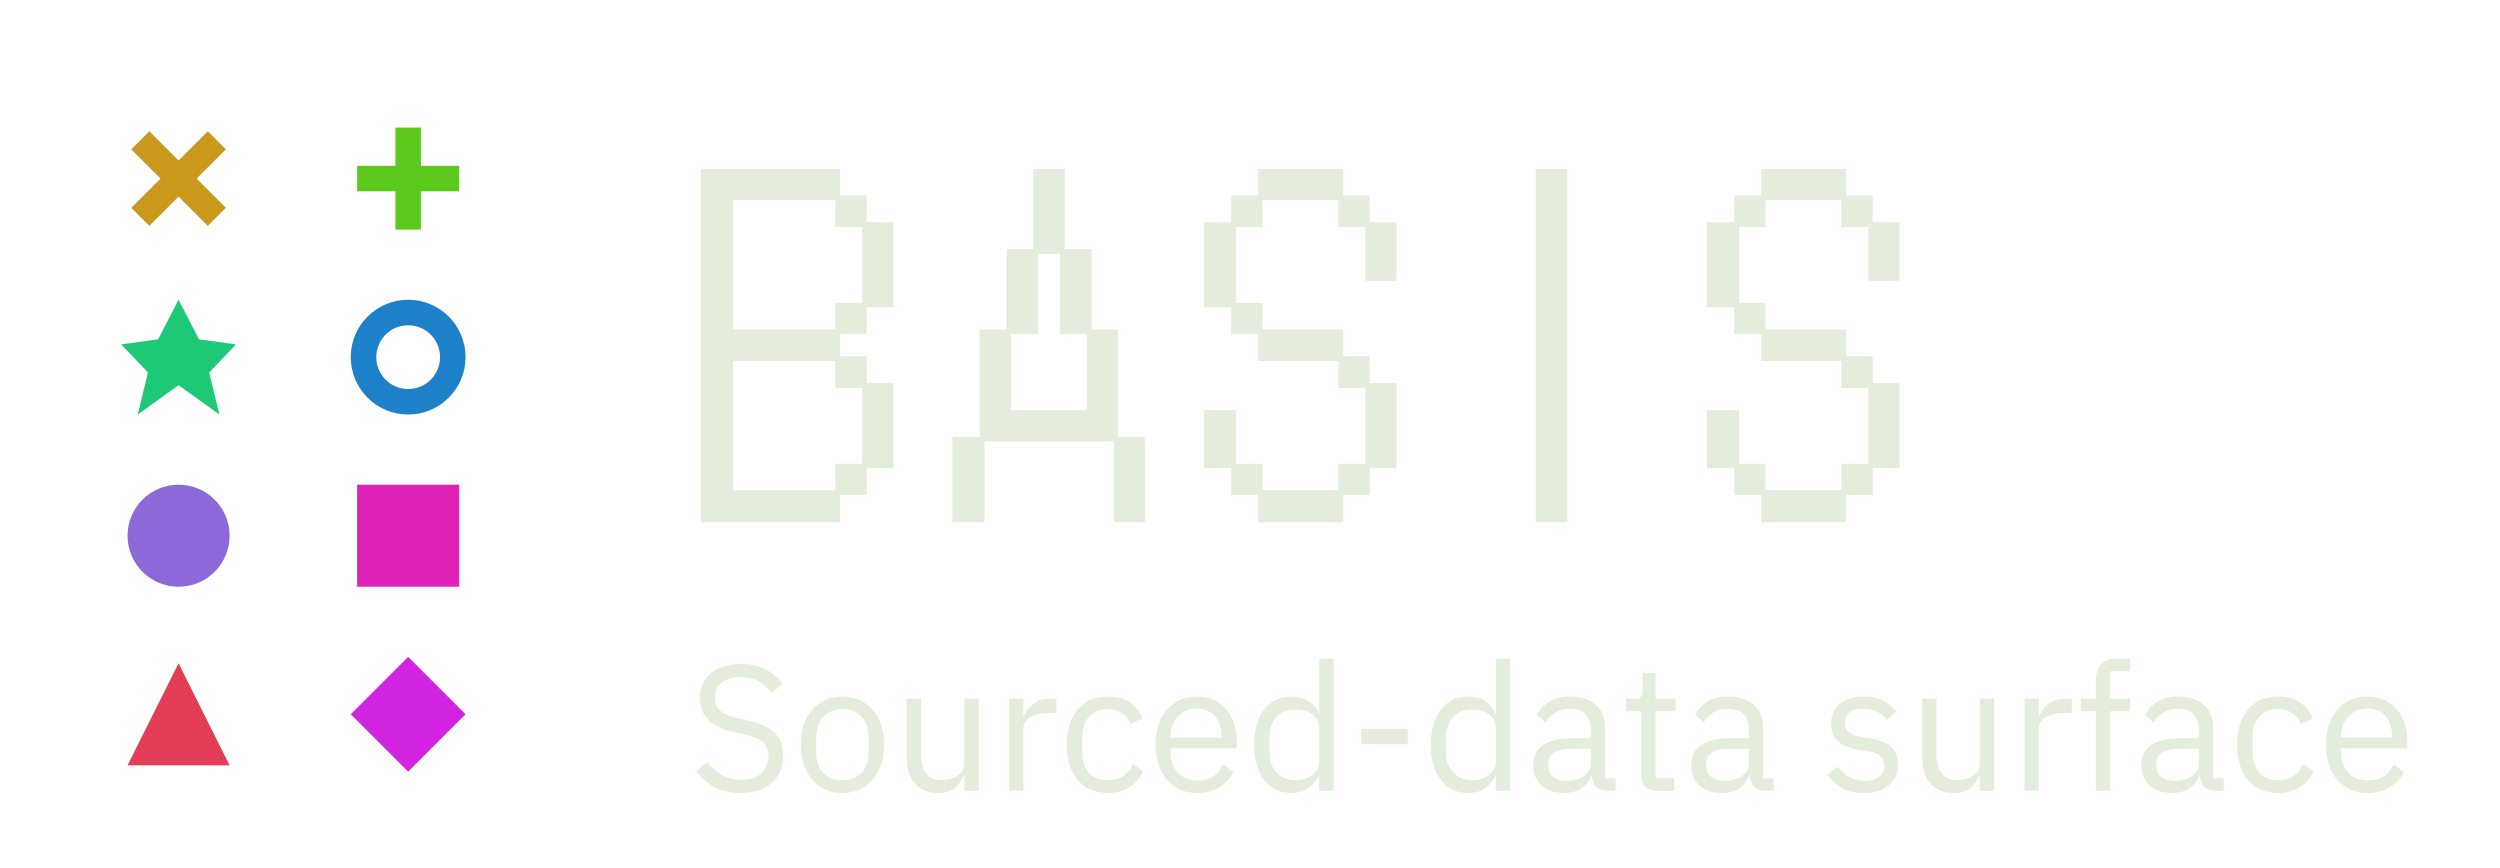
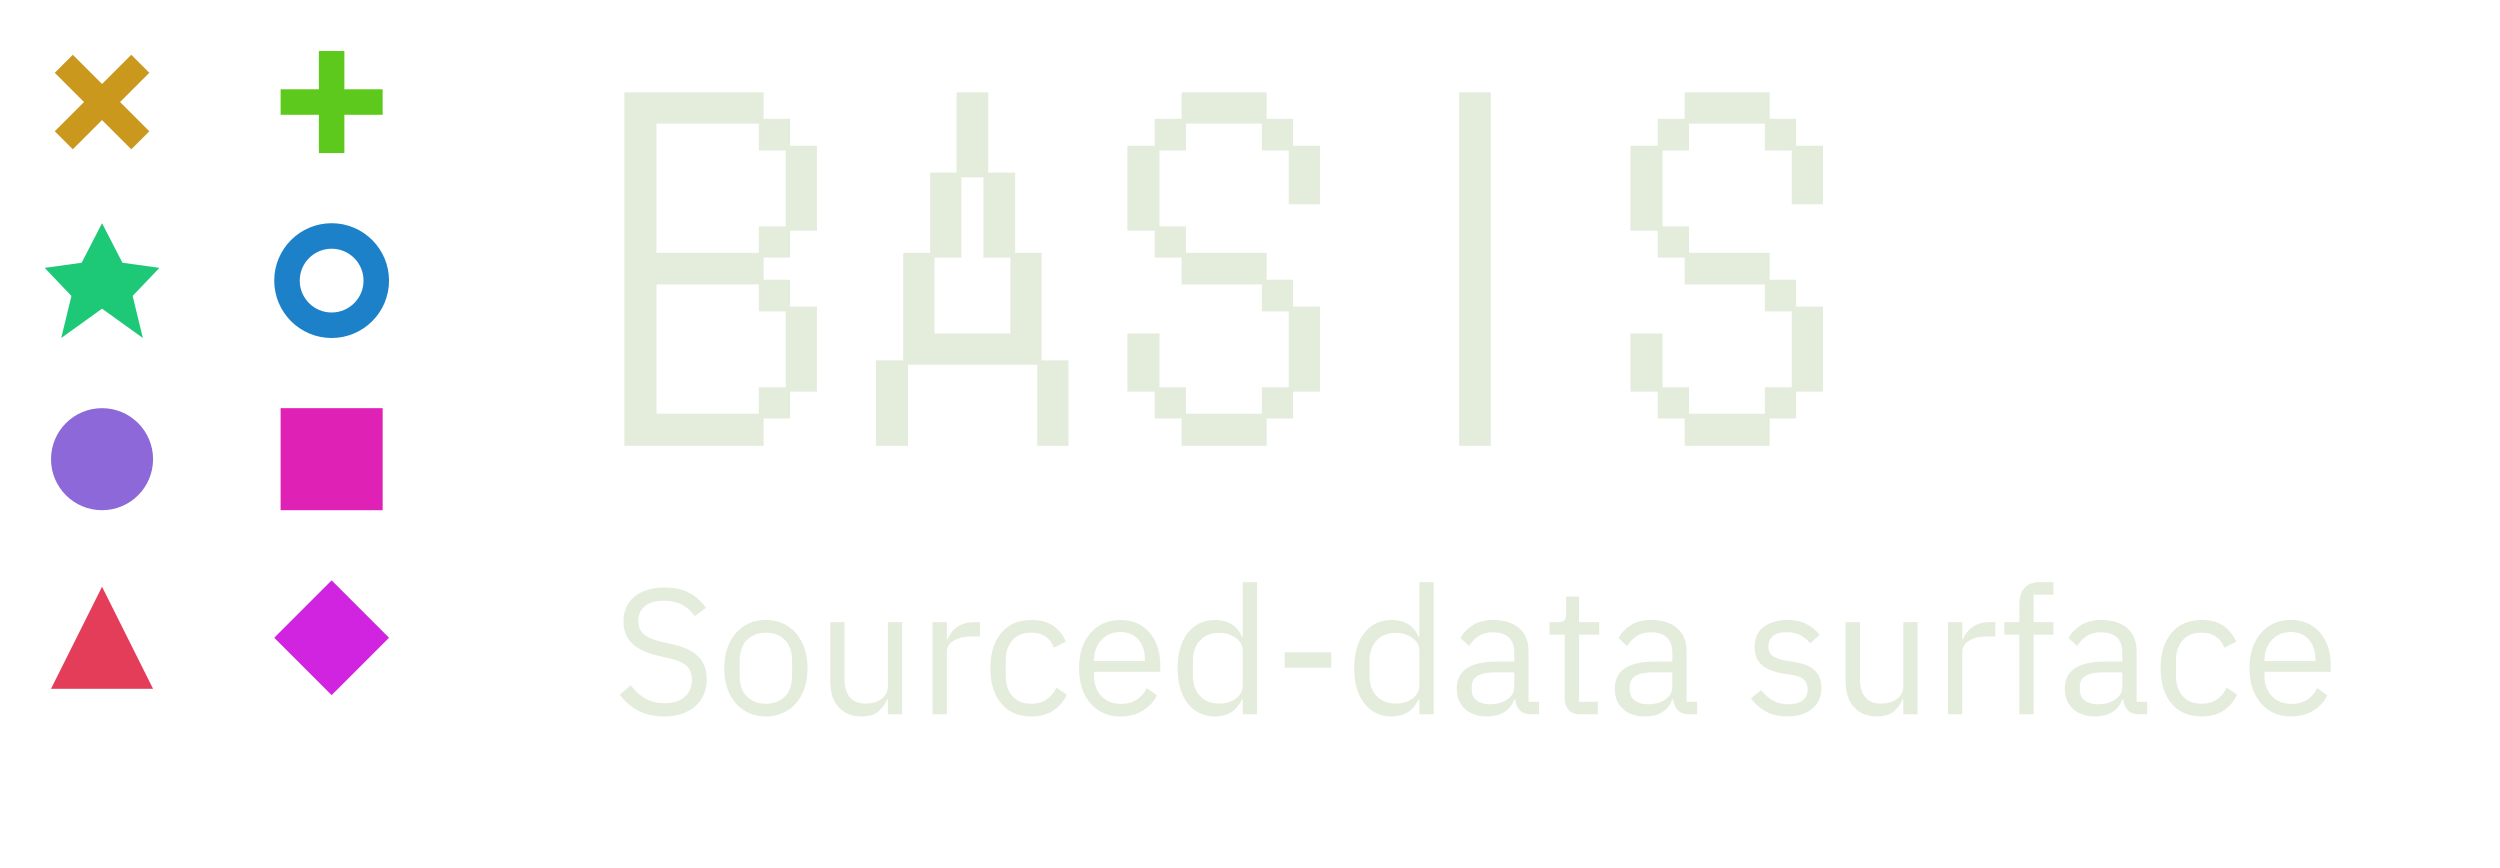
<svg xmlns="http://www.w3.org/2000/svg" width="588" height="204" viewBox="0 0 588 204">
-   <path id="title" fill="#e4ecdc" fill-rule="nonzero" d="M164.856 39.726 L197.598 39.726 L197.598 45.948 L203.820 45.948 L203.820 52.272 L210.144 52.272 L210.144 72.264 L203.820 72.264 L203.820 78.588 L197.598 78.588 L197.598 83.790 L203.820 83.790 L203.820 90.114 L210.144 90.114 L210.144 110.106 L203.820 110.106 L203.820 116.430 L197.598 116.430 L197.598 122.856 L164.856 122.856 Z M196.476 77.466 L196.476 71.244 L202.800 71.244 L202.800 53.394 L196.476 53.394 L196.476 47.070 L172.404 47.070 L172.404 77.466 Z M196.476 115.308 L196.476 109.086 L202.800 109.086 L202.800 91.236 L196.476 91.236 L196.476 84.912 L172.404 84.912 L172.404 115.308 Z M224.013 102.762 L230.439 102.762 L230.439 77.466 L236.763 77.466 L236.763 58.596 L242.985 58.596 L242.985 39.726 L250.431 39.726 L250.431 58.596 L256.755 58.596 L256.755 77.466 L262.977 77.466 L262.977 102.762 L269.301 102.762 L269.301 122.856 L261.957 122.856 L261.957 103.782 L231.561 103.782 L231.561 122.856 L224.013 122.856 Z M255.633 96.438 L255.633 78.588 L249.309 78.588 L249.309 59.718 L244.107 59.718 L244.107 78.588 L237.783 78.588 L237.783 96.438 Z M289.593 110.106 L283.167 110.106 L283.167 96.438 L290.718 96.438 L290.718 109.086 L296.940 109.086 L296.940 115.308 L314.790 115.308 L314.790 109.086 L321.111 109.086 L321.111 91.236 L314.790 91.236 L314.790 84.912 L295.917 84.912 L295.917 78.588 L289.593 78.588 L289.593 72.264 L283.167 72.264 L283.167 52.272 L289.593 52.272 L289.593 45.948 L295.917 45.948 L295.917 39.726 L315.909 39.726 L315.909 45.948 L322.131 45.948 L322.131 52.272 L328.458 52.272 L328.458 66.042 L321.111 66.042 L321.111 53.394 L314.790 53.394 L314.790 47.070 L296.940 47.070 L296.940 53.394 L290.718 53.394 L290.718 71.244 L296.940 71.244 L296.940 77.466 L315.909 77.466 L315.909 83.790 L322.131 83.790 L322.131 90.114 L328.458 90.114 L328.458 110.106 L322.131 110.106 L322.131 116.430 L315.909 116.430 L315.909 122.856 L295.917 122.856 L295.917 116.430 L289.593 116.430 Z M361.194 39.726 L368.640 39.726 L368.640 122.856 L361.194 122.856 Z M407.907 110.106 L401.481 110.106 L401.481 96.438 L409.029 96.438 L409.029 109.086 L415.251 109.086 L415.251 115.308 L433.101 115.308 L433.101 109.086 L439.425 109.086 L439.425 91.236 L433.101 91.236 L433.101 84.912 L414.231 84.912 L414.231 78.588 L407.907 78.588 L407.907 72.264 L401.481 72.264 L401.481 52.272 L407.907 52.272 L407.907 45.948 L414.231 45.948 L414.231 39.726 L434.223 39.726 L434.223 45.948 L440.445 45.948 L440.445 52.272 L446.769 52.272 L446.769 66.042 L439.425 66.042 L439.425 53.394 L433.101 53.394 L433.101 47.070 L415.251 47.070 L415.251 53.394 L409.029 53.394 L409.029 71.244 L415.251 71.244 L415.251 77.466 L434.223 77.466 L434.223 83.790 L440.445 83.790 L440.445 90.114 L446.769 90.114 L446.769 110.106 L440.445 110.106 L440.445 116.430 L434.223 116.430 L434.223 122.856 L414.231 122.856 L414.231 116.430 L407.907 116.430 Z" />
-   <path id="subtitle" fill="#e4ecdc" fill-rule="nonzero" d="M174.138 186.504 C171.786 186.504 169.764 186.048 168.069 185.139 C166.374 184.230 164.940 182.976 163.764 181.380 L166.368 179.196 C167.403 180.567 168.552 181.611 169.812 182.325 C171.072 183.039 172.557 183.396 174.264 183.396 C176.364 183.396 177.966 182.892 179.073 181.884 C180.180 180.876 180.732 179.532 180.732 177.852 C180.732 176.928 180.549 176.145 180.186 175.500 C179.823 174.855 179.241 174.318 178.443 173.883 C177.645 173.448 176.601 173.091 175.314 172.812 L172.920 172.266 C171.156 171.846 169.659 171.300 168.426 170.628 C167.193 169.956 166.257 169.089 165.612 168.024 C164.967 166.959 164.646 165.687 164.646 164.202 C164.646 162.465 165.051 161.004 165.864 159.813 C166.677 158.622 167.817 157.719 169.287 157.104 C170.757 156.489 172.443 156.180 174.348 156.180 C176.559 156.180 178.458 156.585 180.039 157.398 C181.620 158.211 182.958 159.399 184.050 160.968 L181.404 162.900 C180.621 161.781 179.646 160.899 178.485 160.254 C177.324 159.609 175.887 159.288 174.180 159.288 C172.305 159.288 170.826 159.693 169.749 160.506 C168.672 161.319 168.132 162.507 168.132 164.076 C168.132 165.000 168.336 165.771 168.741 166.386 C169.146 167.001 169.755 167.514 170.568 167.919 C171.381 168.324 172.401 168.669 173.634 168.948 L176.028 169.494 C177.933 169.914 179.487 170.487 180.690 171.216 C181.893 171.945 182.784 172.839 183.357 173.904 C183.930 174.969 184.218 176.229 184.218 177.684 C184.218 179.475 183.813 181.029 183.000 182.346 C182.187 183.663 181.032 184.683 179.535 185.412 C178.038 186.141 176.238 186.504 174.138 186.504 Z M198.135 186.504 C196.203 186.504 194.502 186.036 193.032 185.097 C191.562 184.158 190.413 182.844 189.588 181.149 C188.763 179.454 188.349 177.459 188.349 175.164 C188.349 172.869 188.763 170.874 189.588 169.179 C190.413 167.484 191.562 166.170 193.032 165.231 C194.502 164.292 196.203 163.824 198.135 163.824 C200.067 163.824 201.768 164.292 203.238 165.231 C204.708 166.170 205.857 167.484 206.682 169.179 C207.507 170.874 207.921 172.869 207.921 175.164 C207.921 177.459 207.507 179.454 206.682 181.149 C205.857 182.844 204.708 184.158 203.238 185.097 C201.768 186.036 200.067 186.504 198.135 186.504 Z M198.135 183.522 C199.956 183.522 201.438 182.961 202.587 181.842 C203.736 180.723 204.309 179.013 204.309 176.718 L204.309 173.610 C204.309 171.315 203.736 169.605 202.587 168.486 C201.438 167.367 199.956 166.806 198.135 166.806 C196.344 166.806 194.865 167.367 193.704 168.486 C192.543 169.605 191.961 171.315 191.961 173.610 L191.961 176.718 C191.961 179.013 192.543 180.723 193.704 181.842 C194.865 182.961 196.344 183.522 198.135 183.522 Z M226.833 186.000 L226.833 182.472 L226.665 182.472 C226.245 183.507 225.579 184.440 224.670 185.265 C223.761 186.090 222.396 186.504 220.575 186.504 C218.364 186.504 216.591 185.784 215.262 184.341 C213.933 182.898 213.267 180.861 213.267 178.230 L213.267 164.328 L216.627 164.328 L216.627 177.642 C216.627 179.574 217.047 181.029 217.887 182.010 C218.727 182.991 219.960 183.480 221.583 183.480 C222.480 183.480 223.326 183.333 224.124 183.039 C224.922 182.745 225.573 182.289 226.077 181.674 C226.581 181.059 226.833 180.273 226.833 179.322 L226.833 164.328 L230.193 164.328 L230.193 186.000 Z M240.696 186.000 L237.336 186.000 L237.336 164.328 L240.696 164.328 L240.696 168.318 L240.906 168.318 C241.158 167.619 241.551 166.968 242.082 166.365 C242.613 165.762 243.300 165.273 244.140 164.895 C244.980 164.517 245.988 164.328 247.164 164.328 L248.466 164.328 L248.466 167.688 L246.492 167.688 C245.289 167.688 244.251 167.850 243.384 168.171 C242.517 168.492 241.851 168.921 241.389 169.452 C240.927 169.983 240.696 170.601 240.696 171.300 Z M260.586 186.504 C257.535 186.504 255.162 185.481 253.467 183.438 C251.772 181.395 250.926 178.635 250.926 175.164 C250.926 171.693 251.772 168.933 253.467 166.890 C255.162 164.847 257.535 163.824 260.586 163.824 C262.743 163.824 264.477 164.301 265.794 165.252 C267.111 166.203 268.077 167.421 268.692 168.906 L265.878 170.334 C265.485 169.215 264.834 168.345 263.925 167.730 C263.016 167.115 261.903 166.806 260.586 166.806 C258.597 166.806 257.094 167.415 256.071 168.633 C255.048 169.851 254.538 171.411 254.538 173.316 L254.538 177.012 C254.538 178.887 255.048 180.441 256.071 181.674 C257.094 182.907 258.597 183.522 260.586 183.522 C261.957 183.522 263.133 183.201 264.114 182.556 C265.095 181.911 265.878 180.975 266.466 179.742 L268.902 181.380 C268.203 182.919 267.159 184.158 265.773 185.097 C264.387 186.036 262.659 186.504 260.586 186.504 Z M281.532 186.504 C279.573 186.504 277.863 186.036 276.405 185.097 C274.950 184.158 273.816 182.844 273.003 181.149 C272.193 179.454 271.788 177.459 271.788 175.164 C271.788 172.869 272.193 170.874 273.003 169.179 C273.816 167.484 274.950 166.170 276.405 165.231 C277.863 164.292 279.573 163.824 281.532 163.824 C283.461 163.824 285.129 164.280 286.530 165.189 C287.931 166.098 289.008 167.352 289.764 168.948 C290.520 170.544 290.898 172.365 290.898 174.408 L290.898 176.004 L275.316 176.004 L275.316 177.012 C275.316 178.887 275.883 180.450 277.014 181.695 C278.151 182.940 279.726 183.564 281.739 183.564 C283.113 183.564 284.310 183.243 285.333 182.598 C286.353 181.953 287.142 181.029 287.703 179.826 L290.100 181.548 C289.401 183.003 288.309 184.194 286.824 185.118 C285.339 186.042 283.575 186.504 281.532 186.504 Z M281.532 166.638 C280.329 166.638 279.255 166.917 278.316 167.478 C277.377 168.039 276.642 168.816 276.111 169.809 C275.580 170.802 275.316 171.930 275.316 173.190 L275.316 173.484 L287.283 173.484 L287.283 173.022 C287.283 171.735 287.046 170.613 286.569 169.662 C286.092 168.711 285.423 167.967 284.556 167.436 C283.689 166.905 282.681 166.638 281.532 166.638 Z M310.305 186.000 L310.305 182.472 L310.137 182.472 C309.492 183.816 308.646 184.824 307.596 185.496 C306.546 186.168 305.280 186.504 303.795 186.504 C302.004 186.504 300.441 186.042 299.112 185.118 C297.783 184.194 296.760 182.877 296.046 181.170 C295.332 179.463 294.975 177.459 294.975 175.164 C294.975 172.839 295.332 170.832 296.046 169.137 C296.760 167.442 297.783 166.134 299.112 165.210 C300.441 164.286 302.004 163.824 303.795 163.824 C305.280 163.824 306.567 164.154 307.659 164.811 C308.751 165.468 309.576 166.485 310.137 167.856 L310.305 167.856 L310.305 154.920 L313.665 154.920 L313.665 186.000 Z M304.719 183.480 C305.754 183.480 306.693 183.306 307.533 182.955 C308.373 182.604 309.045 182.100 309.549 181.443 C310.053 180.786 310.305 179.994 310.305 179.070 L310.305 171.006 C310.305 170.193 310.053 169.479 309.549 168.864 C309.045 168.249 308.373 167.757 307.533 167.394 C306.693 167.031 305.754 166.848 304.719 166.848 C302.844 166.848 301.353 167.442 300.246 168.633 C299.139 169.824 298.587 171.384 298.587 173.316 L298.587 177.012 C298.587 178.944 299.139 180.504 300.246 181.695 C301.353 182.886 302.844 183.480 304.719 183.480 Z M331.110 175.038 L320.148 175.038 L320.148 171.426 L331.110 171.426 Z M351.837 186.000 L351.837 182.472 L351.669 182.472 C351.024 183.816 350.178 184.824 349.128 185.496 C348.078 186.168 346.812 186.504 345.327 186.504 C343.536 186.504 341.973 186.042 340.644 185.118 C339.315 184.194 338.292 182.877 337.578 181.170 C336.864 179.463 336.507 177.459 336.507 175.164 C336.507 172.839 336.864 170.832 337.578 169.137 C338.292 167.442 339.315 166.134 340.644 165.210 C341.973 164.286 343.536 163.824 345.327 163.824 C346.812 163.824 348.099 164.154 349.191 164.811 C350.283 165.468 351.108 166.485 351.669 167.856 L351.837 167.856 L351.837 154.920 L355.197 154.920 L355.197 186.000 Z M346.251 183.480 C347.286 183.480 348.225 183.306 349.065 182.955 C349.905 182.604 350.577 182.100 351.081 181.443 C351.585 180.786 351.837 179.994 351.837 179.070 L351.837 171.006 C351.837 170.193 351.585 169.479 351.081 168.864 C350.577 168.249 349.905 167.757 349.065 167.394 C348.225 167.031 347.286 166.848 346.251 166.848 C344.376 166.848 342.885 167.442 341.778 168.633 C340.671 169.824 340.119 171.384 340.119 173.316 L340.119 177.012 C340.119 178.944 340.671 180.504 341.778 181.695 C342.885 182.886 344.376 183.480 346.251 183.480 Z M379.992 186.000 L378.102 186.000 C377.205 186.000 376.479 185.811 375.918 185.433 C375.357 185.055 374.952 184.530 374.700 183.858 C374.448 183.186 374.322 182.415 374.322 181.548 L374.322 181.254 L375.624 182.472 L374.154 182.472 C373.707 183.789 372.930 184.788 371.823 185.475 C370.716 186.162 369.408 186.504 367.896 186.504 C365.601 186.504 363.816 185.916 362.541 184.740 C361.266 183.564 360.630 181.968 360.630 179.952 C360.630 178.581 360.966 177.426 361.638 176.487 C362.310 175.548 363.324 174.834 364.683 174.345 C366.042 173.856 367.770 173.610 369.870 173.610 L374.154 173.610 L374.154 171.468 C374.154 169.929 373.734 168.753 372.894 167.940 C372.054 167.127 370.767 166.722 369.030 166.722 C367.743 166.722 366.651 167.016 365.754 167.604 C364.857 168.192 364.116 168.975 363.528 169.956 L361.512 168.066 C362.100 166.917 363.039 165.924 364.326 165.084 C365.613 164.244 367.239 163.824 369.198 163.824 C371.802 163.824 373.839 164.469 375.309 165.756 C376.779 167.043 377.514 168.837 377.514 171.132 L377.514 183.060 L379.992 183.060 Z M374.154 176.130 L369.702 176.130 C367.797 176.130 366.399 176.409 365.502 176.970 C364.605 177.531 364.158 178.341 364.158 179.406 L364.158 180.288 C364.158 181.353 364.551 182.178 365.334 182.766 C366.117 183.354 367.155 183.648 368.442 183.648 C369.561 183.648 370.548 183.474 371.403 183.123 C372.258 182.772 372.930 182.298 373.419 181.695 C373.908 181.092 374.154 180.429 374.154 179.700 Z M393.792 186.000 L389.592 186.000 C388.443 186.000 387.561 185.664 386.946 184.992 C386.331 184.320 386.022 183.465 386.022 182.430 L386.022 167.268 L382.452 167.268 L382.452 164.328 L384.468 164.328 C385.197 164.328 385.692 164.181 385.959 163.887 C386.226 163.593 386.358 163.083 386.358 162.354 L386.358 158.322 L389.382 158.322 L389.382 164.328 L394.128 164.328 L394.128 167.268 L389.382 167.268 L389.382 183.060 L393.792 183.060 Z M417.162 186.000 L415.272 186.000 C414.375 186.000 413.649 185.811 413.088 185.433 C412.527 185.055 412.122 184.530 411.870 183.858 C411.618 183.186 411.492 182.415 411.492 181.548 L411.492 181.254 L412.794 182.472 L411.324 182.472 C410.877 183.789 410.100 184.788 408.993 185.475 C407.886 186.162 406.578 186.504 405.066 186.504 C402.771 186.504 400.986 185.916 399.711 184.740 C398.436 183.564 397.800 181.968 397.800 179.952 C397.800 178.581 398.136 177.426 398.808 176.487 C399.480 175.548 400.494 174.834 401.853 174.345 C403.212 173.856 404.940 173.610 407.040 173.610 L411.324 173.610 L411.324 171.468 C411.324 169.929 410.904 168.753 410.064 167.940 C409.224 167.127 407.937 166.722 406.200 166.722 C404.913 166.722 403.821 167.016 402.924 167.604 C402.027 168.192 401.286 168.975 400.698 169.956 L398.682 168.066 C399.270 166.917 400.209 165.924 401.496 165.084 C402.783 164.244 404.409 163.824 406.368 163.824 C408.972 163.824 411.009 164.469 412.479 165.756 C413.949 167.043 414.684 168.837 414.684 171.132 L414.684 183.060 L417.162 183.060 Z M411.324 176.130 L406.872 176.130 C404.967 176.130 403.569 176.409 402.672 176.970 C401.775 177.531 401.328 178.341 401.328 179.406 L401.328 180.288 C401.328 181.353 401.721 182.178 402.504 182.766 C403.287 183.354 404.325 183.648 405.612 183.648 C406.731 183.648 407.718 183.474 408.573 183.123 C409.428 182.772 410.100 182.298 410.589 181.695 C411.078 181.092 411.324 180.429 411.324 179.700 Z M438.378 186.504 C436.389 186.504 434.709 186.120 433.338 185.349 C431.967 184.578 430.791 183.549 429.810 182.262 L432.204 180.330 C433.044 181.365 433.983 182.178 435.018 182.766 C436.053 183.354 437.259 183.648 438.630 183.648 C440.058 183.648 441.171 183.339 441.969 182.724 C442.767 182.109 443.166 181.239 443.166 180.120 C443.166 179.280 442.893 178.551 442.347 177.936 C441.801 177.321 440.814 176.913 439.386 176.718 L437.664 176.466 C436.347 176.271 435.159 175.941 434.094 175.479 C433.029 175.017 432.198 174.360 431.595 173.505 C430.992 172.650 430.692 171.552 430.692 170.208 C430.692 168.051 431.427 166.449 432.897 165.399 C434.367 164.349 436.209 163.824 438.420 163.824 C439.596 163.824 440.640 163.965 441.549 164.244 C442.458 164.523 443.277 164.922 444.006 165.441 C444.735 165.960 445.392 166.581 445.980 167.310 L443.754 169.326 C443.277 168.654 442.578 168.045 441.654 167.499 C440.730 166.953 439.569 166.680 438.168 166.680 C436.797 166.680 435.747 166.980 435.018 167.583 C434.289 168.186 433.926 169.005 433.926 170.040 C433.926 171.075 434.283 171.840 434.997 172.329 C435.711 172.818 436.740 173.175 438.084 173.400 L439.764 173.652 C442.173 174.015 443.880 174.708 444.888 175.731 C445.896 176.754 446.400 178.089 446.400 179.742 C446.400 181.143 446.079 182.346 445.434 183.354 C444.789 184.362 443.865 185.139 442.662 185.685 C441.459 186.231 440.031 186.504 438.378 186.504 Z M465.660 186.000 L465.660 182.472 L465.492 182.472 C465.072 183.507 464.406 184.440 463.497 185.265 C462.588 186.090 461.223 186.504 459.402 186.504 C457.191 186.504 455.418 185.784 454.089 184.341 C452.760 182.898 452.094 180.861 452.094 178.230 L452.094 164.328 L455.454 164.328 L455.454 177.642 C455.454 179.574 455.874 181.029 456.714 182.010 C457.554 182.991 458.787 183.480 460.410 183.480 C461.307 183.480 462.153 183.333 462.951 183.039 C463.749 182.745 464.400 182.289 464.904 181.674 C465.408 181.059 465.660 180.273 465.660 179.322 L465.660 164.328 L469.020 164.328 L469.020 186.000 Z M479.523 186.000 L476.163 186.000 L476.163 164.328 L479.523 164.328 L479.523 168.318 L479.733 168.318 C479.985 167.619 480.378 166.968 480.909 166.365 C481.440 165.762 482.127 165.273 482.967 164.895 C483.807 164.517 484.815 164.328 485.991 164.328 L487.293 164.328 L487.293 167.688 L485.319 167.688 C484.116 167.688 483.078 167.850 482.211 168.171 C481.344 168.492 480.678 168.921 480.216 169.452 C479.754 169.983 479.523 170.601 479.523 171.300 Z M492.948 186.000 L492.948 167.268 L489.420 167.268 L489.420 164.328 L492.948 164.328 L492.948 159.960 C492.948 158.475 493.341 157.266 494.124 156.327 C494.907 155.388 496.098 154.920 497.694 154.920 L500.970 154.920 L500.970 157.860 L496.308 157.860 L496.308 164.328 L500.970 164.328 L500.970 167.268 L496.308 167.268 L496.308 186.000 Z M523.008 186.000 L521.118 186.000 C520.221 186.000 519.495 185.811 518.934 185.433 C518.373 185.055 517.968 184.530 517.716 183.858 C517.464 183.186 517.338 182.415 517.338 181.548 L517.338 181.254 L518.640 182.472 L517.170 182.472 C516.723 183.789 515.946 184.788 514.839 185.475 C513.732 186.162 512.424 186.504 510.912 186.504 C508.617 186.504 506.832 185.916 505.557 184.740 C504.282 183.564 503.646 181.968 503.646 179.952 C503.646 178.581 503.982 177.426 504.654 176.487 C505.326 175.548 506.340 174.834 507.699 174.345 C509.058 173.856 510.786 173.610 512.886 173.610 L517.170 173.610 L517.170 171.468 C517.170 169.929 516.750 168.753 515.910 167.940 C515.070 167.127 513.783 166.722 512.046 166.722 C510.759 166.722 509.667 167.016 508.770 167.604 C507.873 168.192 507.132 168.975 506.544 169.956 L504.528 168.066 C505.116 166.917 506.055 165.924 507.342 165.084 C508.629 164.244 510.255 163.824 512.214 163.824 C514.818 163.824 516.855 164.469 518.325 165.756 C519.795 167.043 520.530 168.837 520.530 171.132 L520.530 183.060 L523.008 183.060 Z M517.170 176.130 L512.718 176.130 C510.813 176.130 509.415 176.409 508.518 176.970 C507.621 177.531 507.174 178.341 507.174 179.406 L507.174 180.288 C507.174 181.353 507.567 182.178 508.350 182.766 C509.133 183.354 510.171 183.648 511.458 183.648 C512.577 183.648 513.564 183.474 514.419 183.123 C515.274 182.772 515.946 182.298 516.435 181.695 C516.924 181.092 517.170 180.429 517.170 179.700 Z M535.836 186.504 C532.785 186.504 530.412 185.481 528.717 183.438 C527.022 181.395 526.176 178.635 526.176 175.164 C526.176 171.693 527.022 168.933 528.717 166.890 C530.412 164.847 532.785 163.824 535.836 163.824 C537.993 163.824 539.727 164.301 541.044 165.252 C542.361 166.203 543.327 167.421 543.942 168.906 L541.128 170.334 C540.735 169.215 540.084 168.345 539.175 167.730 C538.266 167.115 537.153 166.806 535.836 166.806 C533.847 166.806 532.344 167.415 531.321 168.633 C530.298 169.851 529.788 171.411 529.788 173.316 L529.788 177.012 C529.788 178.887 530.298 180.441 531.321 181.674 C532.344 182.907 533.847 183.522 535.836 183.522 C537.207 183.522 538.383 183.201 539.364 182.556 C540.345 181.911 541.128 180.975 541.716 179.742 L544.152 181.380 C543.453 182.919 542.409 184.158 541.023 185.097 C539.637 186.036 537.909 186.504 535.836 186.504 Z M556.827 186.504 C554.868 186.504 553.158 186.036 551.703 185.097 C550.248 184.158 549.114 182.844 548.301 181.149 C547.488 179.454 547.083 177.459 547.083 175.164 C547.083 172.869 547.488 170.874 548.301 169.179 C549.114 167.484 550.248 166.170 551.703 165.231 C553.158 164.292 554.868 163.824 556.827 163.824 C558.759 163.824 560.424 164.280 561.825 165.189 C563.226 166.098 564.303 167.352 565.059 168.948 C565.815 170.544 566.193 172.365 566.193 174.408 L566.193 176.004 L550.611 176.004 L550.611 177.012 C550.611 178.887 551.178 180.450 552.312 181.695 C553.446 182.940 555.021 183.564 557.037 183.564 C558.408 183.564 559.605 183.243 560.628 182.598 C561.651 181.953 562.440 181.029 563.001 179.826 L565.395 181.548 C564.696 183.003 563.604 184.194 562.119 185.118 C560.634 186.042 558.870 186.504 556.827 186.504 Z M556.827 166.638 C555.624 166.638 554.553 166.917 553.614 167.478 C552.675 168.039 551.940 168.816 551.409 169.809 C550.878 170.802 550.611 171.930 550.611 173.190 L550.611 173.484 L562.581 173.484 L562.581 173.022 C562.581 171.735 562.344 170.613 561.867 169.662 C561.390 168.711 560.718 167.967 559.851 167.436 C558.984 166.905 557.976 166.638 556.827 166.638 Z" />
-   <path id="brooklyn" fill="none" stroke="#c9981d" stroke-width="6.000" stroke-linejoin="miter" d="M33.000 33.000 L51.000 51.000 M51.000 33.000 L33.000 51.000" />
-   <path id="reykjavik" fill="none" stroke="#5dc91d" stroke-width="6.000" stroke-linejoin="miter" d="M96.000 30.000 L96.000 54.000 M84.000 42.000 L108.000 42.000" />
-   <path id="cairo" fill="#1dc976" fill-rule="nonzero" d="M42.000 70.500 L46.800 79.800 L55.500 81.000 L49.200 87.600 L51.600 97.500 L42.000 90.600 L32.400 97.500 L34.800 87.600 L28.500 81.000 L37.200 79.800 Z" />
-   <path id="singapore" fill="none" stroke="#1d81c9" stroke-width="6.000" stroke-linejoin="miter" d="M96.000 73.500 C101.799 73.500 106.500 78.201 106.500 84.000 C106.500 89.799 101.799 94.500 96.000 94.500 C90.201 94.500 85.500 89.799 85.500 84.000 C85.500 78.201 90.201 73.500 96.000 73.500 Z" />
-   <path id="nairobi" fill="#8c68d9" fill-rule="nonzero" d="M42.000 114.000 C48.628 114.000 54.000 119.372 54.000 126.000 C54.000 132.628 48.628 138.000 42.000 138.000 C35.372 138.000 30.000 132.628 30.000 126.000 C30.000 119.372 35.372 114.000 42.000 114.000 Z" />
-   <path id="sao-paulo" fill="#df22b5" fill-rule="nonzero" d="M84.000 114.000 L108.000 114.000 L108.000 138.000 L84.000 138.000 Z" />
-   <path id="perth" fill="#e33d5a" fill-rule="nonzero" d="M42.000 156.000 L54.000 180.000 L30.000 180.000 Z" />
-   <path id="anchorage" fill="#d124e0" fill-rule="nonzero" d="M96.000 154.500 L109.500 168.000 L96.000 181.500 L82.500 168.000 Z" />
+   <path id="title" fill="#e4ecdc" fill-rule="nonzero" d="M146.856 21.726 L179.598 21.726 L179.598 27.948 L185.820 27.948 L185.820 34.272 L192.144 34.272 L192.144 54.264 L185.820 54.264 L185.820 60.588 L179.598 60.588 L179.598 65.790 L185.820 65.790 L185.820 72.114 L192.144 72.114 L192.144 92.106 L185.820 92.106 L185.820 98.430 L179.598 98.430 L179.598 104.856 L146.856 104.856 Z M178.476 59.466 L178.476 53.244 L184.800 53.244 L184.800 35.394 L178.476 35.394 L178.476 29.070 L154.404 29.070 L154.404 59.466 Z M178.476 97.308 L178.476 91.086 L184.800 91.086 L184.800 73.236 L178.476 73.236 L178.476 66.912 L154.404 66.912 L154.404 97.308 Z M206.013 84.762 L212.439 84.762 L212.439 59.466 L218.763 59.466 L218.763 40.596 L224.985 40.596 L224.985 21.726 L232.431 21.726 L232.431 40.596 L238.755 40.596 L238.755 59.466 L244.977 59.466 L244.977 84.762 L251.301 84.762 L251.301 104.856 L243.957 104.856 L243.957 85.782 L213.561 85.782 L213.561 104.856 L206.013 104.856 Z M237.633 78.438 L237.633 60.588 L231.309 60.588 L231.309 41.718 L226.107 41.718 L226.107 60.588 L219.783 60.588 L219.783 78.438 Z M271.593 92.106 L265.167 92.106 L265.167 78.438 L272.718 78.438 L272.718 91.086 L278.940 91.086 L278.940 97.308 L296.790 97.308 L296.790 91.086 L303.111 91.086 L303.111 73.236 L296.790 73.236 L296.790 66.912 L277.917 66.912 L277.917 60.588 L271.593 60.588 L271.593 54.264 L265.167 54.264 L265.167 34.272 L271.593 34.272 L271.593 27.948 L277.917 27.948 L277.917 21.726 L297.909 21.726 L297.909 27.948 L304.131 27.948 L304.131 34.272 L310.458 34.272 L310.458 48.042 L303.111 48.042 L303.111 35.394 L296.790 35.394 L296.790 29.070 L278.940 29.070 L278.940 35.394 L272.718 35.394 L272.718 53.244 L278.940 53.244 L278.940 59.466 L297.909 59.466 L297.909 65.790 L304.131 65.790 L304.131 72.114 L310.458 72.114 L310.458 92.106 L304.131 92.106 L304.131 98.430 L297.909 98.430 L297.909 104.856 L277.917 104.856 L277.917 98.430 L271.593 98.430 Z M343.194 21.726 L350.640 21.726 L350.640 104.856 L343.194 104.856 Z M389.907 92.106 L383.481 92.106 L383.481 78.438 L391.029 78.438 L391.029 91.086 L397.251 91.086 L397.251 97.308 L415.101 97.308 L415.101 91.086 L421.425 91.086 L421.425 73.236 L415.101 73.236 L415.101 66.912 L396.231 66.912 L396.231 60.588 L389.907 60.588 L389.907 54.264 L383.481 54.264 L383.481 34.272 L389.907 34.272 L389.907 27.948 L396.231 27.948 L396.231 21.726 L416.223 21.726 L416.223 27.948 L422.445 27.948 L422.445 34.272 L428.769 34.272 L428.769 48.042 L421.425 48.042 L421.425 35.394 L415.101 35.394 L415.101 29.070 L397.251 29.070 L397.251 35.394 L391.029 35.394 L391.029 53.244 L397.251 53.244 L397.251 59.466 L416.223 59.466 L416.223 65.790 L422.445 65.790 L422.445 72.114 L428.769 72.114 L428.769 92.106 L422.445 92.106 L422.445 98.430 L416.223 98.430 L416.223 104.856 L396.231 104.856 L396.231 98.430 L389.907 98.430 Z" />
+   <path id="subtitle" fill="#e4ecdc" fill-rule="nonzero" d="M156.138 168.504 C153.786 168.504 151.764 168.048 150.069 167.139 C148.374 166.230 146.940 164.976 145.764 163.380 L148.368 161.196 C149.403 162.567 150.552 163.611 151.812 164.325 C153.072 165.039 154.557 165.396 156.264 165.396 C158.364 165.396 159.966 164.892 161.073 163.884 C162.180 162.876 162.732 161.532 162.732 159.852 C162.732 158.928 162.549 158.145 162.186 157.500 C161.823 156.855 161.241 156.318 160.443 155.883 C159.645 155.448 158.601 155.091 157.314 154.812 L154.920 154.266 C153.156 153.846 151.659 153.300 150.426 152.628 C149.193 151.956 148.257 151.089 147.612 150.024 C146.967 148.959 146.646 147.687 146.646 146.202 C146.646 144.465 147.051 143.004 147.864 141.813 C148.677 140.622 149.817 139.719 151.287 139.104 C152.757 138.489 154.443 138.180 156.348 138.180 C158.559 138.180 160.458 138.585 162.039 139.398 C163.620 140.211 164.958 141.399 166.050 142.968 L163.404 144.900 C162.621 143.781 161.646 142.899 160.485 142.254 C159.324 141.609 157.887 141.288 156.180 141.288 C154.305 141.288 152.826 141.693 151.749 142.506 C150.672 143.319 150.132 144.507 150.132 146.076 C150.132 147.000 150.336 147.771 150.741 148.386 C151.146 149.001 151.755 149.514 152.568 149.919 C153.381 150.324 154.401 150.669 155.634 150.948 L158.028 151.494 C159.933 151.914 161.487 152.487 162.690 153.216 C163.893 153.945 164.784 154.839 165.357 155.904 C165.930 156.969 166.218 158.229 166.218 159.684 C166.218 161.475 165.813 163.029 165.000 164.346 C164.187 165.663 163.032 166.683 161.535 167.412 C160.038 168.141 158.238 168.504 156.138 168.504 Z M180.135 168.504 C178.203 168.504 176.502 168.036 175.032 167.097 C173.562 166.158 172.413 164.844 171.588 163.149 C170.763 161.454 170.349 159.459 170.349 157.164 C170.349 154.869 170.763 152.874 171.588 151.179 C172.413 149.484 173.562 148.170 175.032 147.231 C176.502 146.292 178.203 145.824 180.135 145.824 C182.067 145.824 183.768 146.292 185.238 147.231 C186.708 148.170 187.857 149.484 188.682 151.179 C189.507 152.874 189.921 154.869 189.921 157.164 C189.921 159.459 189.507 161.454 188.682 163.149 C187.857 164.844 186.708 166.158 185.238 167.097 C183.768 168.036 182.067 168.504 180.135 168.504 Z M180.135 165.522 C181.956 165.522 183.438 164.961 184.587 163.842 C185.736 162.723 186.309 161.013 186.309 158.718 L186.309 155.610 C186.309 153.315 185.736 151.605 184.587 150.486 C183.438 149.367 181.956 148.806 180.135 148.806 C178.344 148.806 176.865 149.367 175.704 150.486 C174.543 151.605 173.961 153.315 173.961 155.610 L173.961 158.718 C173.961 161.013 174.543 162.723 175.704 163.842 C176.865 164.961 178.344 165.522 180.135 165.522 Z M208.833 168.000 L208.833 164.472 L208.665 164.472 C208.245 165.507 207.579 166.440 206.670 167.265 C205.761 168.090 204.396 168.504 202.575 168.504 C200.364 168.504 198.591 167.784 197.262 166.341 C195.933 164.898 195.267 162.861 195.267 160.230 L195.267 146.328 L198.627 146.328 L198.627 159.642 C198.627 161.574 199.047 163.029 199.887 164.010 C200.727 164.991 201.960 165.480 203.583 165.480 C204.480 165.480 205.326 165.333 206.124 165.039 C206.922 164.745 207.573 164.289 208.077 163.674 C208.581 163.059 208.833 162.273 208.833 161.322 L208.833 146.328 L212.193 146.328 L212.193 168.000 Z M222.696 168.000 L219.336 168.000 L219.336 146.328 L222.696 146.328 L222.696 150.318 L222.906 150.318 C223.158 149.619 223.551 148.968 224.082 148.365 C224.613 147.762 225.300 147.273 226.140 146.895 C226.980 146.517 227.988 146.328 229.164 146.328 L230.466 146.328 L230.466 149.688 L228.492 149.688 C227.289 149.688 226.251 149.850 225.384 150.171 C224.517 150.492 223.851 150.921 223.389 151.452 C222.927 151.983 222.696 152.601 222.696 153.300 Z M242.586 168.504 C239.535 168.504 237.162 167.481 235.467 165.438 C233.772 163.395 232.926 160.635 232.926 157.164 C232.926 153.693 233.772 150.933 235.467 148.890 C237.162 146.847 239.535 145.824 242.586 145.824 C244.743 145.824 246.477 146.301 247.794 147.252 C249.111 148.203 250.077 149.421 250.692 150.906 L247.878 152.334 C247.485 151.215 246.834 150.345 245.925 149.730 C245.016 149.115 243.903 148.806 242.586 148.806 C240.597 148.806 239.094 149.415 238.071 150.633 C237.048 151.851 236.538 153.411 236.538 155.316 L236.538 159.012 C236.538 160.887 237.048 162.441 238.071 163.674 C239.094 164.907 240.597 165.522 242.586 165.522 C243.957 165.522 245.133 165.201 246.114 164.556 C247.095 163.911 247.878 162.975 248.466 161.742 L250.902 163.380 C250.203 164.919 249.159 166.158 247.773 167.097 C246.387 168.036 244.659 168.504 242.586 168.504 Z M263.532 168.504 C261.573 168.504 259.863 168.036 258.405 167.097 C256.950 166.158 255.816 164.844 255.003 163.149 C254.193 161.454 253.788 159.459 253.788 157.164 C253.788 154.869 254.193 152.874 255.003 151.179 C255.816 149.484 256.950 148.170 258.405 147.231 C259.863 146.292 261.573 145.824 263.532 145.824 C265.461 145.824 267.129 146.280 268.530 147.189 C269.931 148.098 271.008 149.352 271.764 150.948 C272.520 152.544 272.898 154.365 272.898 156.408 L272.898 158.004 L257.316 158.004 L257.316 159.012 C257.316 160.887 257.883 162.450 259.014 163.695 C260.151 164.940 261.726 165.564 263.739 165.564 C265.113 165.564 266.310 165.243 267.333 164.598 C268.353 163.953 269.142 163.029 269.703 161.826 L272.100 163.548 C271.401 165.003 270.309 166.194 268.824 167.118 C267.339 168.042 265.575 168.504 263.532 168.504 Z M263.532 148.638 C262.329 148.638 261.255 148.917 260.316 149.478 C259.377 150.039 258.642 150.816 258.111 151.809 C257.580 152.802 257.316 153.930 257.316 155.190 L257.316 155.484 L269.283 155.484 L269.283 155.022 C269.283 153.735 269.046 152.613 268.569 151.662 C268.092 150.711 267.423 149.967 266.556 149.436 C265.689 148.905 264.681 148.638 263.532 148.638 Z M292.305 168.000 L292.305 164.472 L292.137 164.472 C291.492 165.816 290.646 166.824 289.596 167.496 C288.546 168.168 287.280 168.504 285.795 168.504 C284.004 168.504 282.441 168.042 281.112 167.118 C279.783 166.194 278.760 164.877 278.046 163.170 C277.332 161.463 276.975 159.459 276.975 157.164 C276.975 154.839 277.332 152.832 278.046 151.137 C278.760 149.442 279.783 148.134 281.112 147.210 C282.441 146.286 284.004 145.824 285.795 145.824 C287.280 145.824 288.567 146.154 289.659 146.811 C290.751 147.468 291.576 148.485 292.137 149.856 L292.305 149.856 L292.305 136.920 L295.665 136.920 L295.665 168.000 Z M286.719 165.480 C287.754 165.480 288.693 165.306 289.533 164.955 C290.373 164.604 291.045 164.100 291.549 163.443 C292.053 162.786 292.305 161.994 292.305 161.070 L292.305 153.006 C292.305 152.193 292.053 151.479 291.549 150.864 C291.045 150.249 290.373 149.757 289.533 149.394 C288.693 149.031 287.754 148.848 286.719 148.848 C284.844 148.848 283.353 149.442 282.246 150.633 C281.139 151.824 280.587 153.384 280.587 155.316 L280.587 159.012 C280.587 160.944 281.139 162.504 282.246 163.695 C283.353 164.886 284.844 165.480 286.719 165.480 Z M313.110 157.038 L302.148 157.038 L302.148 153.426 L313.110 153.426 Z M333.837 168.000 L333.837 164.472 L333.669 164.472 C333.024 165.816 332.178 166.824 331.128 167.496 C330.078 168.168 328.812 168.504 327.327 168.504 C325.536 168.504 323.973 168.042 322.644 167.118 C321.315 166.194 320.292 164.877 319.578 163.170 C318.864 161.463 318.507 159.459 318.507 157.164 C318.507 154.839 318.864 152.832 319.578 151.137 C320.292 149.442 321.315 148.134 322.644 147.210 C323.973 146.286 325.536 145.824 327.327 145.824 C328.812 145.824 330.099 146.154 331.191 146.811 C332.283 147.468 333.108 148.485 333.669 149.856 L333.837 149.856 L333.837 136.920 L337.197 136.920 L337.197 168.000 Z M328.251 165.480 C329.286 165.480 330.225 165.306 331.065 164.955 C331.905 164.604 332.577 164.100 333.081 163.443 C333.585 162.786 333.837 161.994 333.837 161.070 L333.837 153.006 C333.837 152.193 333.585 151.479 333.081 150.864 C332.577 150.249 331.905 149.757 331.065 149.394 C330.225 149.031 329.286 148.848 328.251 148.848 C326.376 148.848 324.885 149.442 323.778 150.633 C322.671 151.824 322.119 153.384 322.119 155.316 L322.119 159.012 C322.119 160.944 322.671 162.504 323.778 163.695 C324.885 164.886 326.376 165.480 328.251 165.480 Z M361.992 168.000 L360.102 168.000 C359.205 168.000 358.479 167.811 357.918 167.433 C357.357 167.055 356.952 166.530 356.700 165.858 C356.448 165.186 356.322 164.415 356.322 163.548 L356.322 163.254 L357.624 164.472 L356.154 164.472 C355.707 165.789 354.930 166.788 353.823 167.475 C352.716 168.162 351.408 168.504 349.896 168.504 C347.601 168.504 345.816 167.916 344.541 166.740 C343.266 165.564 342.630 163.968 342.630 161.952 C342.630 160.581 342.966 159.426 343.638 158.487 C344.310 157.548 345.324 156.834 346.683 156.345 C348.042 155.856 349.770 155.610 351.870 155.610 L356.154 155.610 L356.154 153.468 C356.154 151.929 355.734 150.753 354.894 149.940 C354.054 149.127 352.767 148.722 351.030 148.722 C349.743 148.722 348.651 149.016 347.754 149.604 C346.857 150.192 346.116 150.975 345.528 151.956 L343.512 150.066 C344.100 148.917 345.039 147.924 346.326 147.084 C347.613 146.244 349.239 145.824 351.198 145.824 C353.802 145.824 355.839 146.469 357.309 147.756 C358.779 149.043 359.514 150.837 359.514 153.132 L359.514 165.060 L361.992 165.060 Z M356.154 158.130 L351.702 158.130 C349.797 158.130 348.399 158.409 347.502 158.970 C346.605 159.531 346.158 160.341 346.158 161.406 L346.158 162.288 C346.158 163.353 346.551 164.178 347.334 164.766 C348.117 165.354 349.155 165.648 350.442 165.648 C351.561 165.648 352.548 165.474 353.403 165.123 C354.258 164.772 354.930 164.298 355.419 163.695 C355.908 163.092 356.154 162.429 356.154 161.700 Z M375.792 168.000 L371.592 168.000 C370.443 168.000 369.561 167.664 368.946 166.992 C368.331 166.320 368.022 165.465 368.022 164.430 L368.022 149.268 L364.452 149.268 L364.452 146.328 L366.468 146.328 C367.197 146.328 367.692 146.181 367.959 145.887 C368.226 145.593 368.358 145.083 368.358 144.354 L368.358 140.322 L371.382 140.322 L371.382 146.328 L376.128 146.328 L376.128 149.268 L371.382 149.268 L371.382 165.060 L375.792 165.060 Z M399.162 168.000 L397.272 168.000 C396.375 168.000 395.649 167.811 395.088 167.433 C394.527 167.055 394.122 166.530 393.870 165.858 C393.618 165.186 393.492 164.415 393.492 163.548 L393.492 163.254 L394.794 164.472 L393.324 164.472 C392.877 165.789 392.100 166.788 390.993 167.475 C389.886 168.162 388.578 168.504 387.066 168.504 C384.771 168.504 382.986 167.916 381.711 166.740 C380.436 165.564 379.800 163.968 379.800 161.952 C379.800 160.581 380.136 159.426 380.808 158.487 C381.480 157.548 382.494 156.834 383.853 156.345 C385.212 155.856 386.940 155.610 389.040 155.610 L393.324 155.610 L393.324 153.468 C393.324 151.929 392.904 150.753 392.064 149.940 C391.224 149.127 389.937 148.722 388.200 148.722 C386.913 148.722 385.821 149.016 384.924 149.604 C384.027 150.192 383.286 150.975 382.698 151.956 L380.682 150.066 C381.270 148.917 382.209 147.924 383.496 147.084 C384.783 146.244 386.409 145.824 388.368 145.824 C390.972 145.824 393.009 146.469 394.479 147.756 C395.949 149.043 396.684 150.837 396.684 153.132 L396.684 165.060 L399.162 165.060 Z M393.324 158.130 L388.872 158.130 C386.967 158.130 385.569 158.409 384.672 158.970 C383.775 159.531 383.328 160.341 383.328 161.406 L383.328 162.288 C383.328 163.353 383.721 164.178 384.504 164.766 C385.287 165.354 386.325 165.648 387.612 165.648 C388.731 165.648 389.718 165.474 390.573 165.123 C391.428 164.772 392.100 164.298 392.589 163.695 C393.078 163.092 393.324 162.429 393.324 161.700 Z M420.378 168.504 C418.389 168.504 416.709 168.120 415.338 167.349 C413.967 166.578 412.791 165.549 411.810 164.262 L414.204 162.330 C415.044 163.365 415.983 164.178 417.018 164.766 C418.053 165.354 419.259 165.648 420.630 165.648 C422.058 165.648 423.171 165.339 423.969 164.724 C424.767 164.109 425.166 163.239 425.166 162.120 C425.166 161.280 424.893 160.551 424.347 159.936 C423.801 159.321 422.814 158.913 421.386 158.718 L419.664 158.466 C418.347 158.271 417.159 157.941 416.094 157.479 C415.029 157.017 414.198 156.360 413.595 155.505 C412.992 154.650 412.692 153.552 412.692 152.208 C412.692 150.051 413.427 148.449 414.897 147.399 C416.367 146.349 418.209 145.824 420.420 145.824 C421.596 145.824 422.640 145.965 423.549 146.244 C424.458 146.523 425.277 146.922 426.006 147.441 C426.735 147.960 427.392 148.581 427.980 149.310 L425.754 151.326 C425.277 150.654 424.578 150.045 423.654 149.499 C422.730 148.953 421.569 148.680 420.168 148.680 C418.797 148.680 417.747 148.980 417.018 149.583 C416.289 150.186 415.926 151.005 415.926 152.040 C415.926 153.075 416.283 153.840 416.997 154.329 C417.711 154.818 418.740 155.175 420.084 155.400 L421.764 155.652 C424.173 156.015 425.880 156.708 426.888 157.731 C427.896 158.754 428.400 160.089 428.400 161.742 C428.400 163.143 428.079 164.346 427.434 165.354 C426.789 166.362 425.865 167.139 424.662 167.685 C423.459 168.231 422.031 168.504 420.378 168.504 Z M447.660 168.000 L447.660 164.472 L447.492 164.472 C447.072 165.507 446.406 166.440 445.497 167.265 C444.588 168.090 443.223 168.504 441.402 168.504 C439.191 168.504 437.418 167.784 436.089 166.341 C434.760 164.898 434.094 162.861 434.094 160.230 L434.094 146.328 L437.454 146.328 L437.454 159.642 C437.454 161.574 437.874 163.029 438.714 164.010 C439.554 164.991 440.787 165.480 442.410 165.480 C443.307 165.480 444.153 165.333 444.951 165.039 C445.749 164.745 446.400 164.289 446.904 163.674 C447.408 163.059 447.660 162.273 447.660 161.322 L447.660 146.328 L451.020 146.328 L451.020 168.000 Z M461.523 168.000 L458.163 168.000 L458.163 146.328 L461.523 146.328 L461.523 150.318 L461.733 150.318 C461.985 149.619 462.378 148.968 462.909 148.365 C463.440 147.762 464.127 147.273 464.967 146.895 C465.807 146.517 466.815 146.328 467.991 146.328 L469.293 146.328 L469.293 149.688 L467.319 149.688 C466.116 149.688 465.078 149.850 464.211 150.171 C463.344 150.492 462.678 150.921 462.216 151.452 C461.754 151.983 461.523 152.601 461.523 153.300 Z M474.948 168.000 L474.948 149.268 L471.420 149.268 L471.420 146.328 L474.948 146.328 L474.948 141.960 C474.948 140.475 475.341 139.266 476.124 138.327 C476.907 137.388 478.098 136.920 479.694 136.920 L482.970 136.920 L482.970 139.860 L478.308 139.860 L478.308 146.328 L482.970 146.328 L482.970 149.268 L478.308 149.268 L478.308 168.000 Z M505.008 168.000 L503.118 168.000 C502.221 168.000 501.495 167.811 500.934 167.433 C500.373 167.055 499.968 166.530 499.716 165.858 C499.464 165.186 499.338 164.415 499.338 163.548 L499.338 163.254 L500.640 164.472 L499.170 164.472 C498.723 165.789 497.946 166.788 496.839 167.475 C495.732 168.162 494.424 168.504 492.912 168.504 C490.617 168.504 488.832 167.916 487.557 166.740 C486.282 165.564 485.646 163.968 485.646 161.952 C485.646 160.581 485.982 159.426 486.654 158.487 C487.326 157.548 488.340 156.834 489.699 156.345 C491.058 155.856 492.786 155.610 494.886 155.610 L499.170 155.610 L499.170 153.468 C499.170 151.929 498.750 150.753 497.910 149.940 C497.070 149.127 495.783 148.722 494.046 148.722 C492.759 148.722 491.667 149.016 490.770 149.604 C489.873 150.192 489.132 150.975 488.544 151.956 L486.528 150.066 C487.116 148.917 488.055 147.924 489.342 147.084 C490.629 146.244 492.255 145.824 494.214 145.824 C496.818 145.824 498.855 146.469 500.325 147.756 C501.795 149.043 502.530 150.837 502.530 153.132 L502.530 165.060 L505.008 165.060 Z M499.170 158.130 L494.718 158.130 C492.813 158.130 491.415 158.409 490.518 158.970 C489.621 159.531 489.174 160.341 489.174 161.406 L489.174 162.288 C489.174 163.353 489.567 164.178 490.350 164.766 C491.133 165.354 492.171 165.648 493.458 165.648 C494.577 165.648 495.564 165.474 496.419 165.123 C497.274 164.772 497.946 164.298 498.435 163.695 C498.924 163.092 499.170 162.429 499.170 161.700 Z M517.836 168.504 C514.785 168.504 512.412 167.481 510.717 165.438 C509.022 163.395 508.176 160.635 508.176 157.164 C508.176 153.693 509.022 150.933 510.717 148.890 C512.412 146.847 514.785 145.824 517.836 145.824 C519.993 145.824 521.727 146.301 523.044 147.252 C524.361 148.203 525.327 149.421 525.942 150.906 L523.128 152.334 C522.735 151.215 522.084 150.345 521.175 149.730 C520.266 149.115 519.153 148.806 517.836 148.806 C515.847 148.806 514.344 149.415 513.321 150.633 C512.298 151.851 511.788 153.411 511.788 155.316 L511.788 159.012 C511.788 160.887 512.298 162.441 513.321 163.674 C514.344 164.907 515.847 165.522 517.836 165.522 C519.207 165.522 520.383 165.201 521.364 164.556 C522.345 163.911 523.128 162.975 523.716 161.742 L526.152 163.380 C525.453 164.919 524.409 166.158 523.023 167.097 C521.637 168.036 519.909 168.504 517.836 168.504 Z M538.827 168.504 C536.868 168.504 535.158 168.036 533.703 167.097 C532.248 166.158 531.114 164.844 530.301 163.149 C529.488 161.454 529.083 159.459 529.083 157.164 C529.083 154.869 529.488 152.874 530.301 151.179 C531.114 149.484 532.248 148.170 533.703 147.231 C535.158 146.292 536.868 145.824 538.827 145.824 C540.759 145.824 542.424 146.280 543.825 147.189 C545.226 148.098 546.303 149.352 547.059 150.948 C547.815 152.544 548.193 154.365 548.193 156.408 L548.193 158.004 L532.611 158.004 L532.611 159.012 C532.611 160.887 533.178 162.450 534.312 163.695 C535.446 164.940 537.021 165.564 539.037 165.564 C540.408 165.564 541.605 165.243 542.628 164.598 C543.651 163.953 544.440 163.029 545.001 161.826 L547.395 163.548 C546.696 165.003 545.604 166.194 544.119 167.118 C542.634 168.042 540.870 168.504 538.827 168.504 Z M538.827 148.638 C537.624 148.638 536.553 148.917 535.614 149.478 C534.675 150.039 533.940 150.816 533.409 151.809 C532.878 152.802 532.611 153.930 532.611 155.190 L532.611 155.484 L544.581 155.484 L544.581 155.022 C544.581 153.735 544.344 152.613 543.867 151.662 C543.390 150.711 542.718 149.967 541.851 149.436 C540.984 148.905 539.976 148.638 538.827 148.638 Z" />
+   <path id="brooklyn" fill="none" stroke="#c9981d" stroke-width="6.000" stroke-linejoin="miter" d="M15.000 15.000 L33.000 33.000 M33.000 15.000 L15.000 33.000" />
+   <path id="reykjavik" fill="none" stroke="#5dc91d" stroke-width="6.000" stroke-linejoin="miter" d="M78.000 12.000 L78.000 36.000 M66.000 24.000 L90.000 24.000" />
+   <path id="cairo" fill="#1dc976" fill-rule="nonzero" d="M24.000 52.500 L28.800 61.800 L37.500 63.000 L31.200 69.600 L33.600 79.500 L24.000 72.600 L14.400 79.500 L16.800 69.600 L10.500 63.000 L19.200 61.800 Z" />
+   <path id="singapore" fill="none" stroke="#1d81c9" stroke-width="6.000" stroke-linejoin="miter" d="M78.000 55.500 C83.799 55.500 88.500 60.201 88.500 66.000 C88.500 71.799 83.799 76.500 78.000 76.500 C72.201 76.500 67.500 71.799 67.500 66.000 C67.500 60.201 72.201 55.500 78.000 55.500 Z" />
+   <path id="nairobi" fill="#8c68d9" fill-rule="nonzero" d="M24.000 96.000 C30.628 96.000 36.000 101.372 36.000 108.000 C36.000 114.628 30.628 120.000 24.000 120.000 C17.372 120.000 12.000 114.628 12.000 108.000 C12.000 101.372 17.372 96.000 24.000 96.000 Z" />
+   <path id="sao-paulo" fill="#df22b5" fill-rule="nonzero" d="M66.000 96.000 L90.000 96.000 L90.000 120.000 L66.000 120.000 Z" />
+   <path id="perth" fill="#e33d5a" fill-rule="nonzero" d="M24.000 138.000 L36.000 162.000 L12.000 162.000 Z" />
+   <path id="anchorage" fill="#d124e0" fill-rule="nonzero" d="M78.000 136.500 L91.500 150.000 L78.000 163.500 L64.500 150.000 Z" />
</svg>
